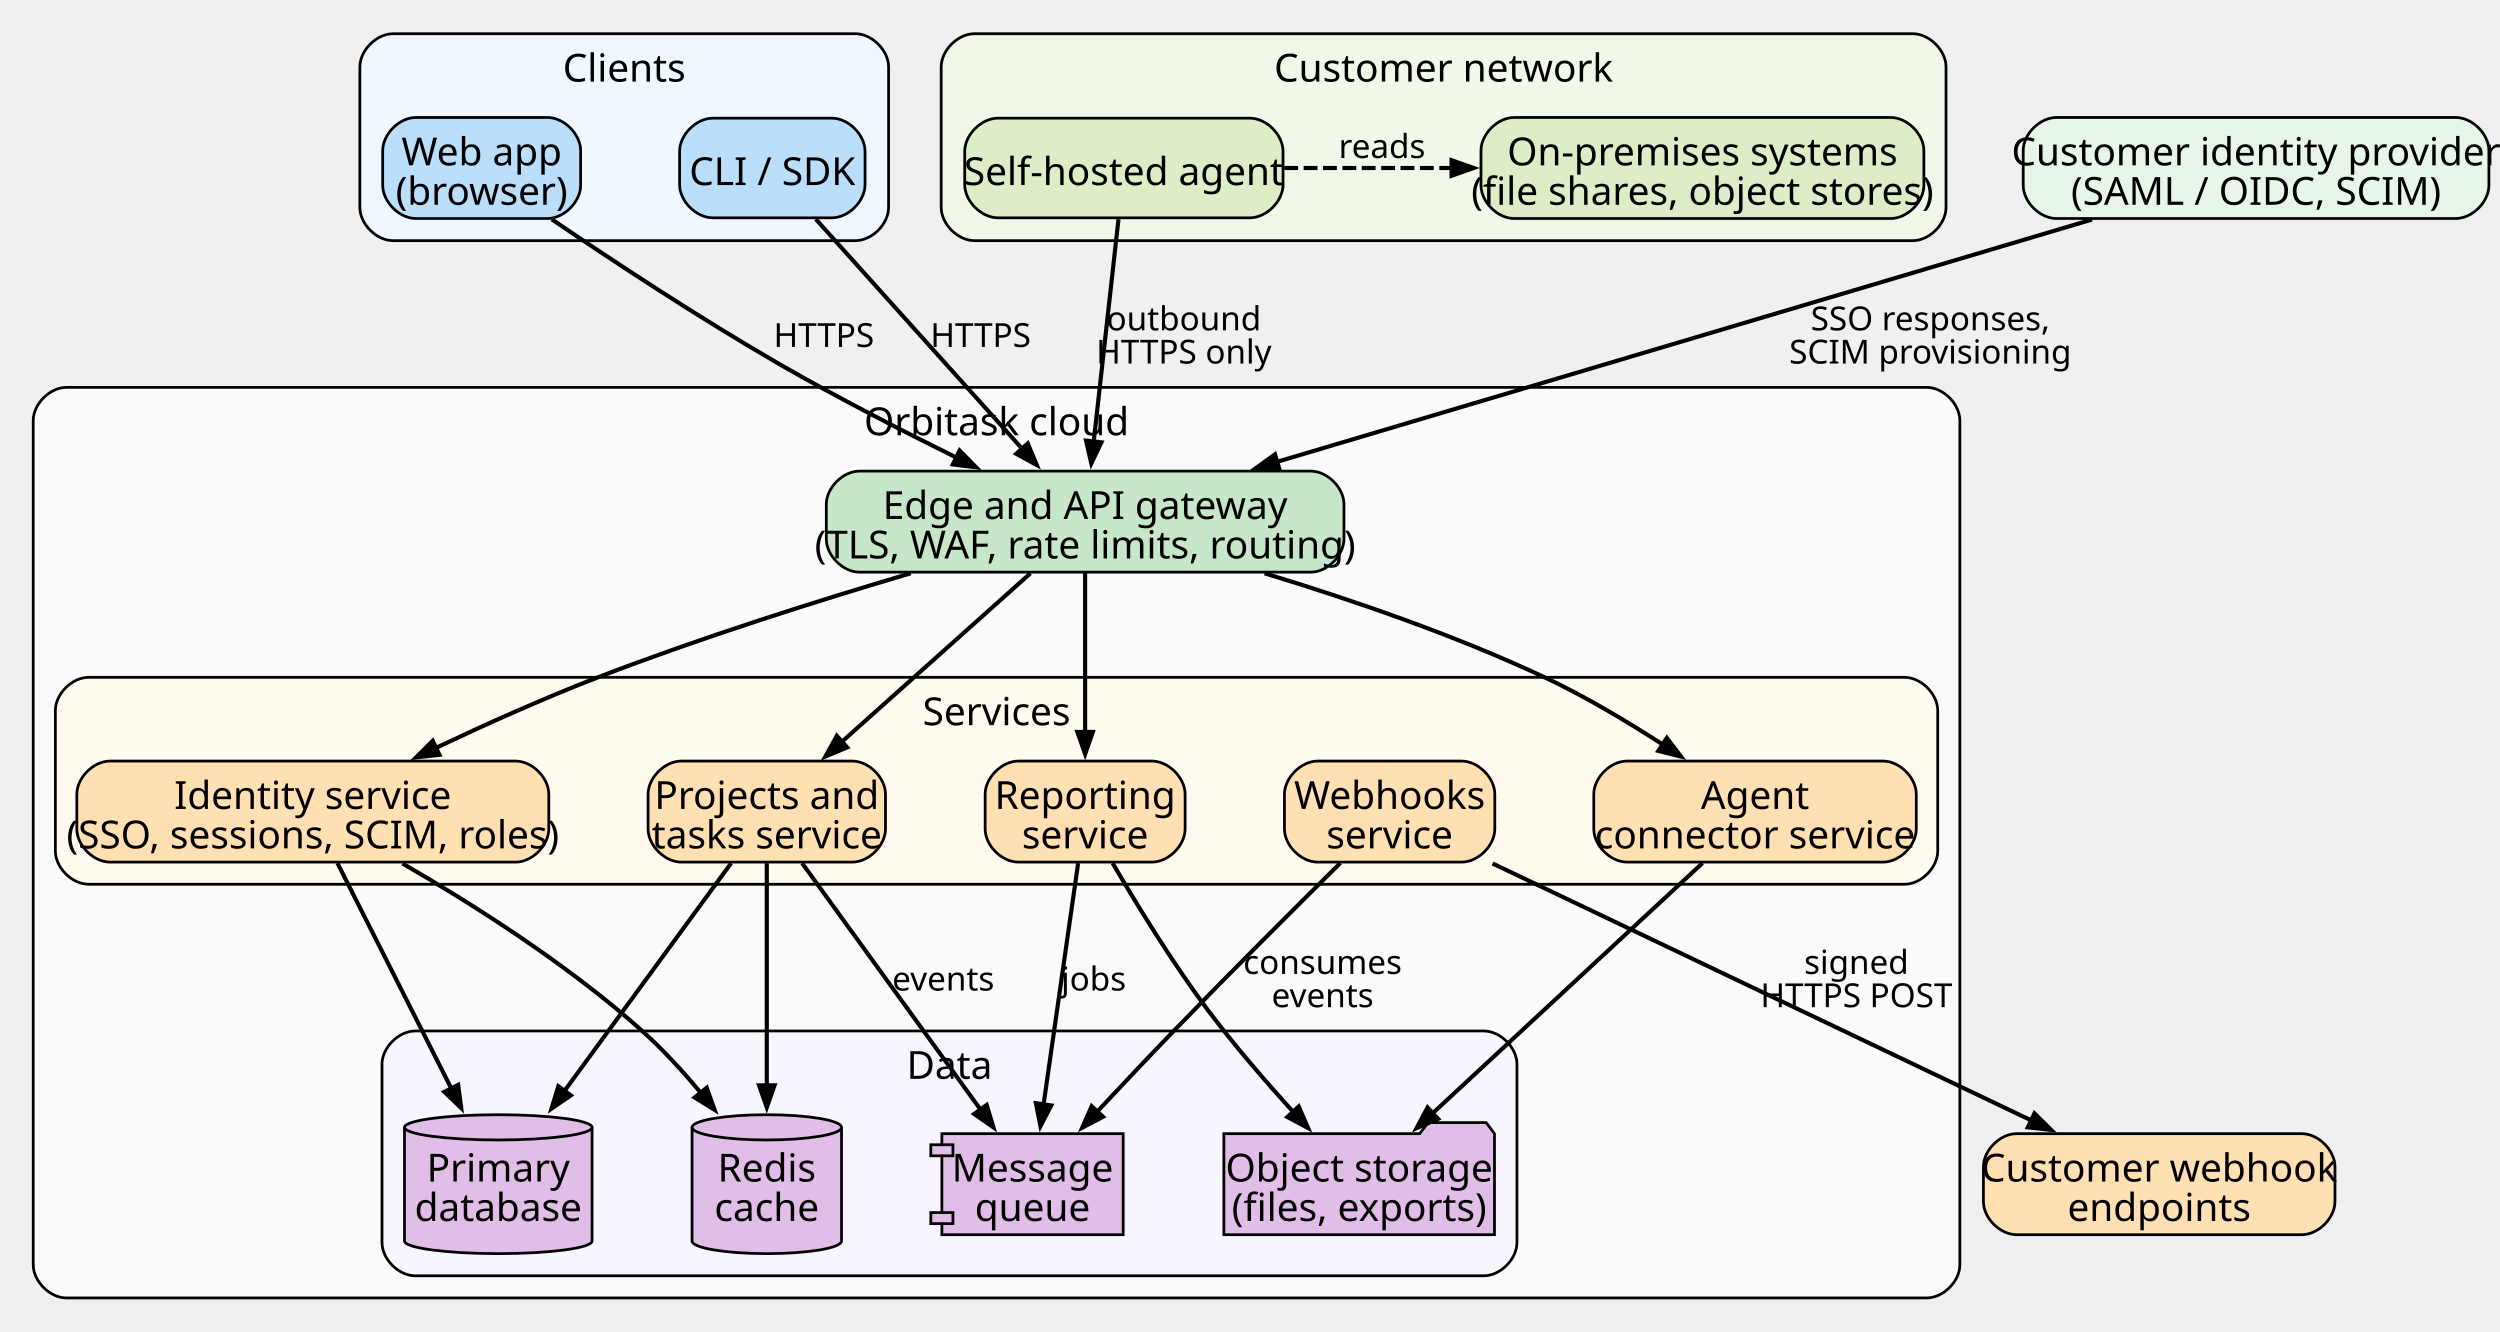
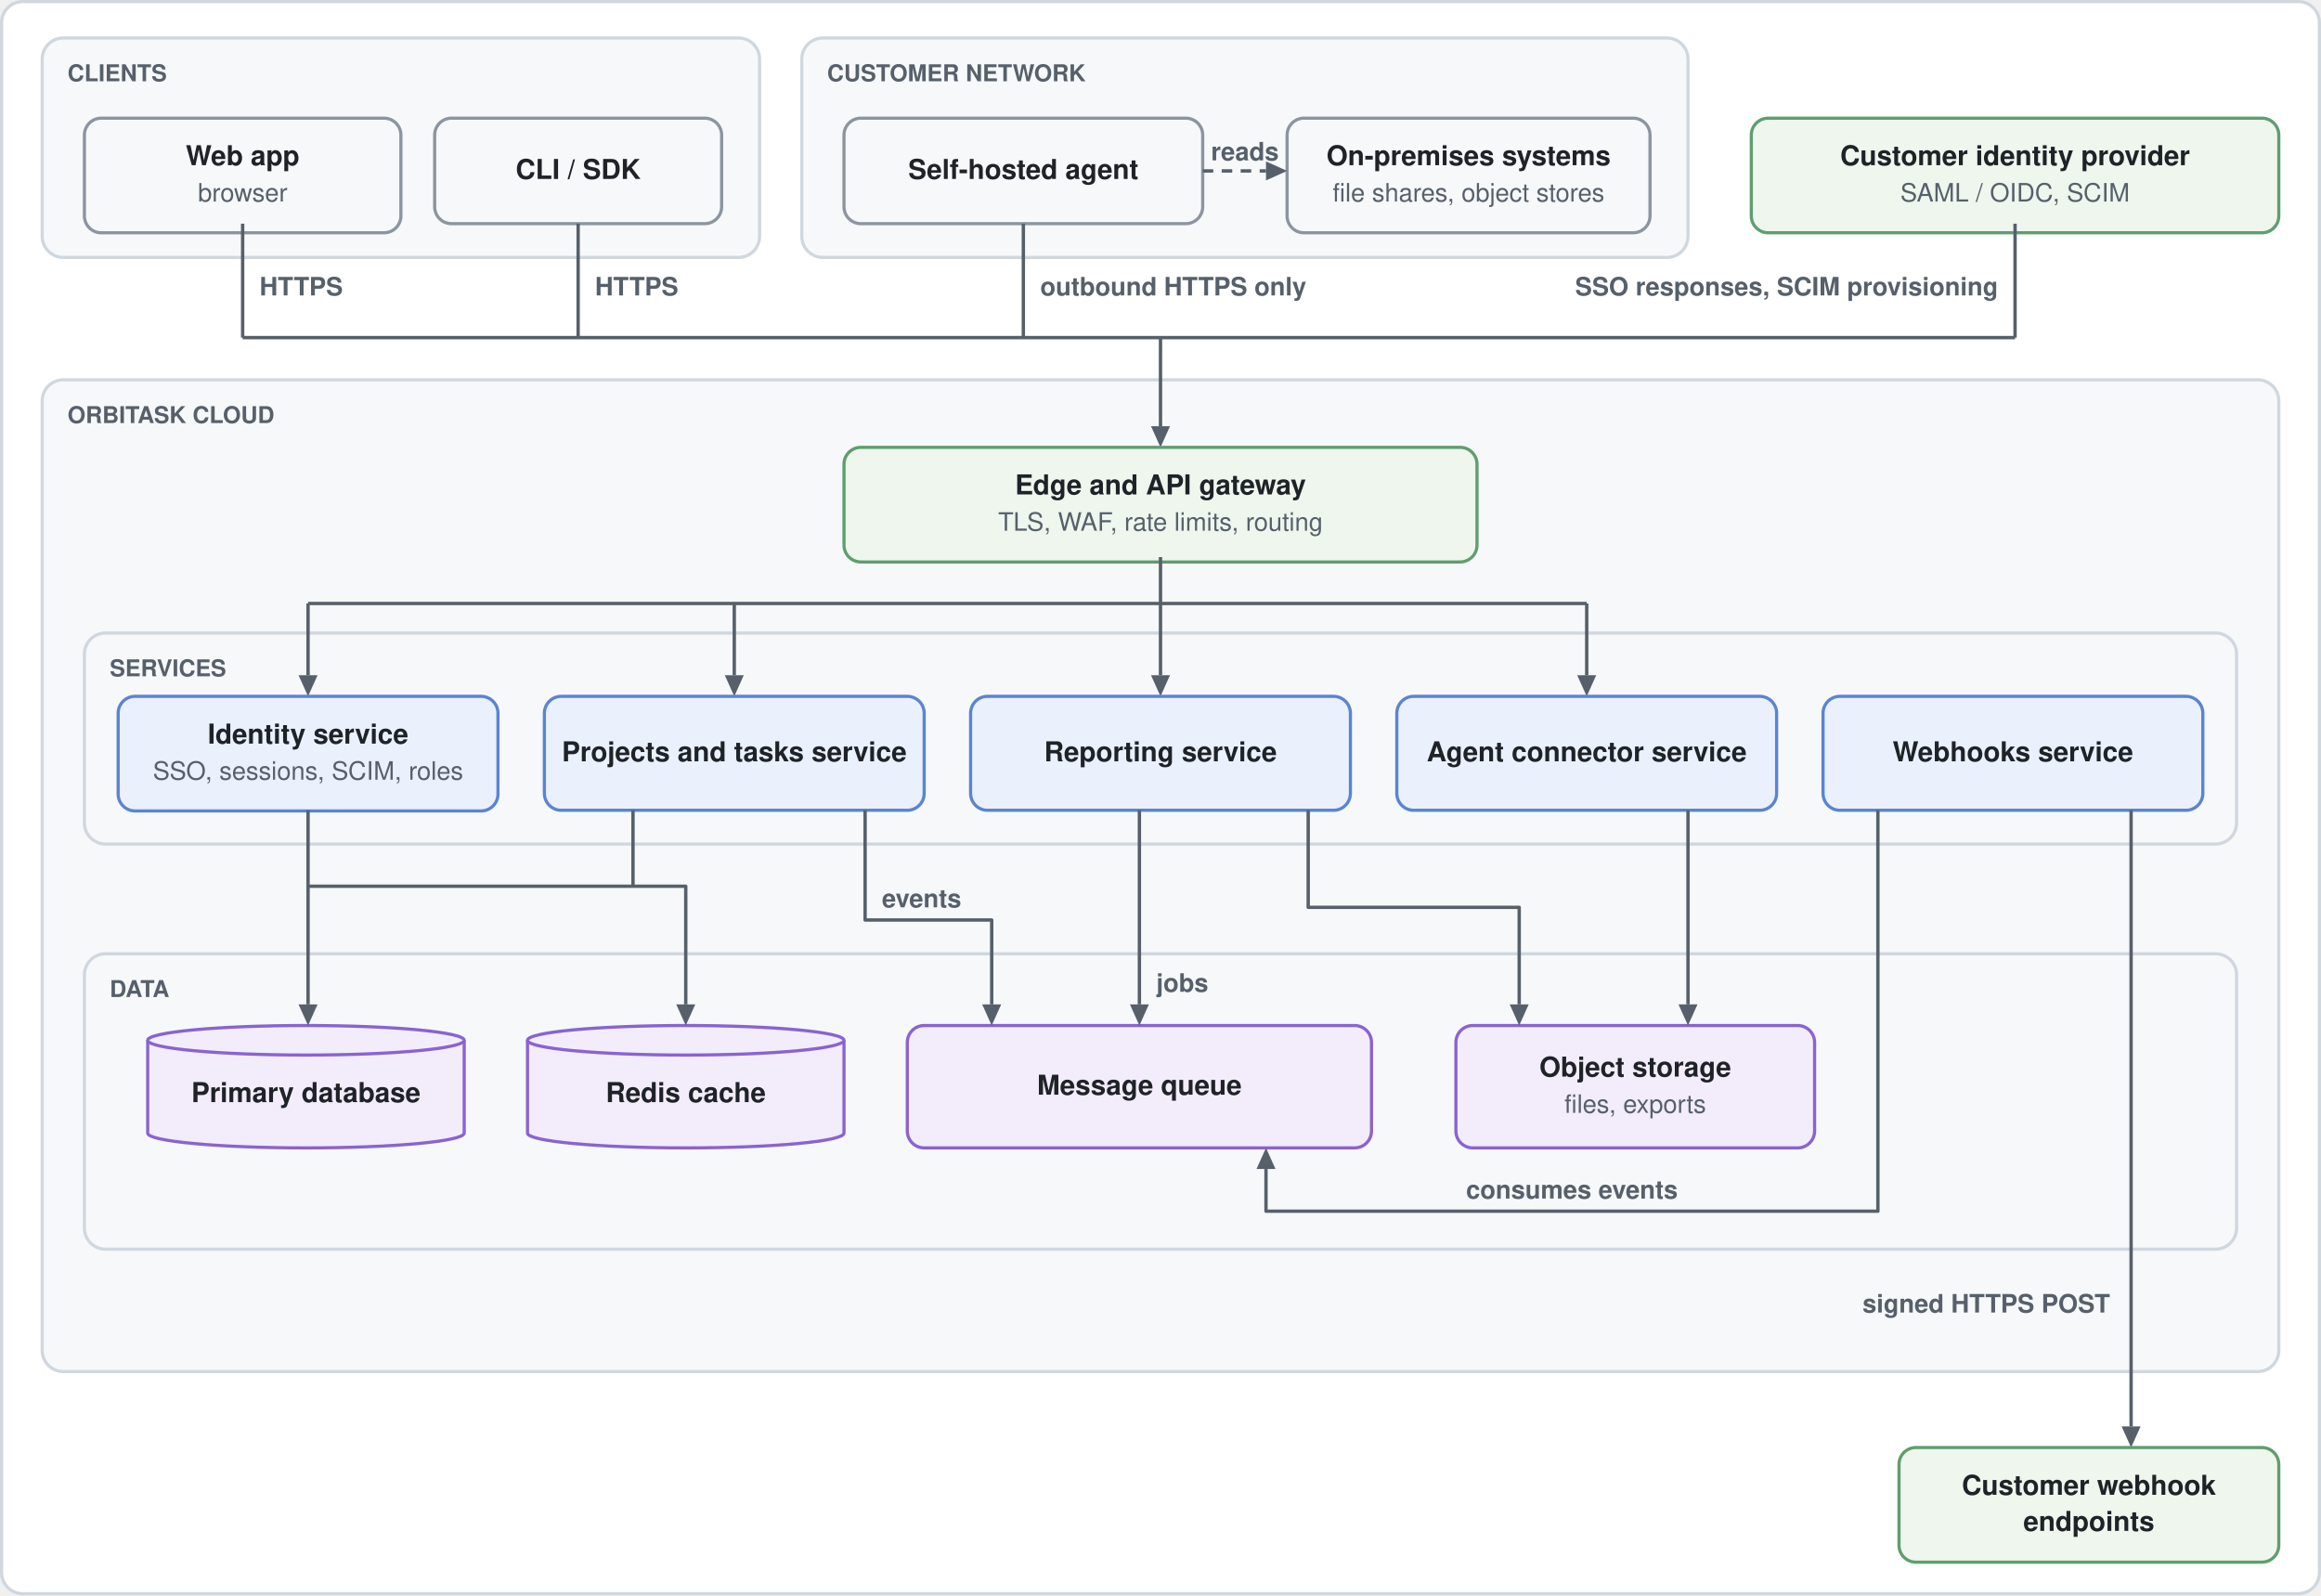
- <svg xmlns="http://www.w3.org/2000/svg" width="903pt" height="481pt" viewBox="0.00 0.00 903.12 480.69">
-   <g id="graph0" class="graph" transform="scale(1 1) rotate(0) translate(4 476.69)">
-     <g id="clust1" class="cluster">
-       <path fill="#f0f8ff" stroke="black" d="M138,-389.94C138,-389.94 305,-389.94 305,-389.94 311,-389.94 317,-395.94 317,-401.94 317,-401.94 317,-452.69 317,-452.69 317,-458.69 311,-464.69 305,-464.69 305,-464.69 138,-464.69 138,-464.69 132,-464.69 126,-458.69 126,-452.69 126,-452.69 126,-401.94 126,-401.94 126,-395.94 132,-389.94 138,-389.94" />
-       <text text-anchor="middle" x="221.5" y="-447.39" font-family="Calibri" font-size="14.00">Clients</text>
-     </g>
-     <g id="clust2" class="cluster">
-       <path fill="#f1f8e9" stroke="black" d="M348,-389.94C348,-389.94 687,-389.94 687,-389.94 693,-389.94 699,-395.94 699,-401.94 699,-401.94 699,-452.69 699,-452.69 699,-458.69 693,-464.69 687,-464.69 687,-464.69 348,-464.69 348,-464.69 342,-464.69 336,-458.69 336,-452.69 336,-452.69 336,-401.94 336,-401.94 336,-395.94 342,-389.94 348,-389.94" />
-       <text text-anchor="middle" x="517.5" y="-447.39" font-family="Calibri" font-size="14.00">Customer network</text>
-     </g>
-     <g id="clust3" class="cluster">
-       <path fill="#fafafa" stroke="black" d="M20,-8C20,-8 692,-8 692,-8 698,-8 704,-14 704,-20 704,-20 704,-324.94 704,-324.94 704,-330.94 698,-336.94 692,-336.94 692,-336.94 20,-336.94 20,-336.94 14,-336.94 8,-330.94 8,-324.94 8,-324.94 8,-20 8,-20 8,-14 14,-8 20,-8" />
-       <text text-anchor="middle" x="356" y="-319.64" font-family="Calibri" font-size="14.00">Orbitask cloud</text>
-     </g>
-     <g id="clust4" class="cluster">
-       <path fill="#fffaf0" stroke="black" d="M28,-157.44C28,-157.44 684,-157.44 684,-157.44 690,-157.44 696,-163.44 696,-169.44 696,-169.44 696,-220.19 696,-220.19 696,-226.19 690,-232.19 684,-232.19 684,-232.19 28,-232.19 28,-232.19 22,-232.19 16,-226.19 16,-220.19 16,-220.19 16,-169.44 16,-169.44 16,-163.44 22,-157.44 28,-157.44" />
-       <text text-anchor="middle" x="356" y="-214.89" font-family="Calibri" font-size="14.00">Services</text>
-     </g>
-     <g id="clust5" class="cluster">
-       <path fill="#f9f5ff" stroke="black" d="M146,-16C146,-16 532,-16 532,-16 538,-16 544,-22 544,-28 544,-28 544,-92.44 544,-92.44 544,-98.44 538,-104.44 532,-104.44 532,-104.44 146,-104.44 146,-104.44 140,-104.44 134,-98.44 134,-92.44 134,-92.44 134,-28 134,-28 134,-22 140,-16 146,-16" />
-       <text text-anchor="middle" x="339" y="-87.14" font-family="Calibri" font-size="14.00">Data</text>
-     </g>
-     <g id="node1" class="node">
-       <path fill="#bbdefb" stroke="black" d="M193.75,-434.44C193.75,-434.44 146.25,-434.44 146.25,-434.44 140.25,-434.44 134.25,-428.44 134.25,-422.44 134.25,-422.44 134.25,-409.94 134.25,-409.94 134.25,-403.94 140.25,-397.94 146.25,-397.94 146.25,-397.94 193.75,-397.94 193.75,-397.94 199.75,-397.94 205.75,-403.94 205.75,-409.94 205.75,-409.94 205.75,-422.44 205.75,-422.44 205.75,-428.44 199.75,-434.44 193.75,-434.44" />
-       <text text-anchor="middle" x="170" y="-417.14" font-family="Calibri" font-size="14.00">Web app</text>
-       <text text-anchor="middle" x="170" y="-402.89" font-family="Calibri" font-size="14.00">(browser)</text>
-     </g>
-     <g id="node6" class="node">
-       <path fill="#c8e6c9" stroke="black" d="M469.5,-306.69C469.5,-306.69 306.5,-306.69 306.5,-306.69 300.5,-306.69 294.5,-300.69 294.5,-294.69 294.5,-294.69 294.5,-282.19 294.5,-282.19 294.5,-276.19 300.5,-270.19 306.5,-270.19 306.5,-270.19 469.5,-270.19 469.5,-270.19 475.5,-270.19 481.5,-276.19 481.5,-282.19 481.5,-282.19 481.5,-294.69 481.5,-294.69 481.5,-300.69 475.5,-306.69 469.5,-306.69" />
-       <text text-anchor="middle" x="388" y="-289.39" font-family="Calibri" font-size="14.00">Edge and API gateway</text>
-       <text text-anchor="middle" x="388" y="-275.14" font-family="Calibri" font-size="14.00">(TLS, WAF, rate limits, routing)</text>
-     </g>
-     <g id="edge1" class="edge">
-       <path fill="none" stroke="black" stroke-width="1.5" d="M195.32,-397.65C216.96,-382.93 249.12,-361.69 278.25,-344.94 298.62,-333.22 321.76,-321.32 341.53,-311.56" />
-       <polygon fill="black" stroke="black" stroke-width="1.5" points="342.65,-314.13 348.6,-308.09 340.19,-309.1 342.65,-314.13" />
-       <text text-anchor="middle" x="293.62" y="-351.54" font-family="Calibri" font-size="12.00">HTTPS</text>
-     </g>
-     <g id="node2" class="node">
-       <path fill="#bbdefb" stroke="black" d="M296.5,-434.19C296.5,-434.19 253.5,-434.19 253.5,-434.19 247.5,-434.19 241.5,-428.19 241.5,-422.19 241.5,-422.19 241.5,-410.19 241.5,-410.19 241.5,-404.19 247.5,-398.19 253.5,-398.19 253.5,-398.19 296.5,-398.19 296.5,-398.19 302.5,-398.19 308.5,-404.19 308.5,-410.19 308.5,-410.19 308.5,-422.19 308.5,-422.19 308.5,-428.19 302.5,-434.19 296.5,-434.19" />
-       <text text-anchor="middle" x="275" y="-410.01" font-family="Calibri" font-size="14.00">CLI / SDK</text>
-     </g>
-     <g id="edge2" class="edge">
-       <path fill="none" stroke="black" stroke-width="1.5" d="M290.71,-397.7C310.08,-376.15 343.15,-339.35 365.29,-314.71" />
-       <polygon fill="black" stroke="black" stroke-width="1.5" points="367.28,-316.69 370.54,-308.87 363.11,-312.95 367.28,-316.69" />
-       <text text-anchor="middle" x="350.26" y="-351.54" font-family="Calibri" font-size="12.00">HTTPS</text>
-     </g>
-     <g id="node3" class="node">
-       <path fill="#dcedc8" stroke="black" d="M447.5,-434.19C447.5,-434.19 356.5,-434.19 356.5,-434.19 350.5,-434.19 344.5,-428.19 344.5,-422.19 344.5,-422.19 344.5,-410.19 344.5,-410.19 344.5,-404.19 350.5,-398.19 356.5,-398.19 356.5,-398.19 447.5,-398.19 447.5,-398.19 453.5,-398.19 459.5,-404.19 459.5,-410.19 459.5,-410.19 459.5,-422.19 459.5,-422.19 459.5,-428.19 453.5,-434.19 447.5,-434.19" />
-       <text text-anchor="middle" x="402" y="-410.01" font-family="Calibri" font-size="14.00">Self-hosted agent</text>
-     </g>
-     <g id="node4" class="node">
-       <path fill="#dcedc8" stroke="black" d="M679,-434.44C679,-434.44 543,-434.44 543,-434.44 537,-434.44 531,-428.44 531,-422.44 531,-422.44 531,-409.94 531,-409.94 531,-403.94 537,-397.94 543,-397.94 543,-397.94 679,-397.94 679,-397.94 685,-397.94 691,-403.94 691,-409.94 691,-409.94 691,-422.44 691,-422.44 691,-428.44 685,-434.44 679,-434.44" />
-       <text text-anchor="middle" x="611" y="-417.14" font-family="Calibri" font-size="14.00">On-premises systems</text>
-       <text text-anchor="middle" x="611" y="-402.89" font-family="Calibri" font-size="14.00">(file shares, object stores)</text>
-     </g>
-     <g id="edge4" class="edge">
-       <path fill="none" stroke="black" stroke-width="1.5" stroke-dasharray="5,2" d="M459.94,-416.19C478.73,-416.19 500.05,-416.19 520.62,-416.19" />
-       <polygon fill="black" stroke="black" stroke-width="1.5" points="520.37,-418.99 528.37,-416.19 520.37,-413.39 520.37,-418.99" />
-       <text text-anchor="middle" x="495.25" y="-419.79" font-family="Calibri" font-size="12.00">reads</text>
-     </g>
-     <g id="edge3" class="edge">
-       <path fill="none" stroke="black" stroke-width="1.5" d="M400.05,-397.7C397.74,-376.89 393.84,-341.88 391.1,-317.32" />
-       <polygon fill="black" stroke="black" stroke-width="1.5" points="393.89,-317.08 390.23,-309.44 388.33,-317.7 393.89,-317.08" />
-       <text text-anchor="middle" x="423.67" y="-357.54" font-family="Calibri" font-size="12.00">outbound</text>
-       <text text-anchor="middle" x="423.67" y="-345.54" font-family="Calibri" font-size="12.00">HTTPS only</text>
-     </g>
-     <g id="node5" class="node">
-       <path fill="#e8f5e9" stroke="black" d="M883.12,-434.44C883.12,-434.44 738.88,-434.44 738.88,-434.44 732.88,-434.44 726.88,-428.44 726.88,-422.44 726.88,-422.44 726.88,-409.94 726.88,-409.94 726.88,-403.94 732.88,-397.94 738.88,-397.94 738.88,-397.94 883.12,-397.94 883.12,-397.94 889.12,-397.94 895.12,-403.94 895.12,-409.94 895.12,-409.94 895.12,-422.44 895.12,-422.44 895.12,-428.44 889.12,-434.44 883.12,-434.44" />
-       <text text-anchor="middle" x="811" y="-417.14" font-family="Calibri" font-size="14.00">Customer identity provider</text>
-       <text text-anchor="middle" x="811" y="-402.89" font-family="Calibri" font-size="14.00">(SAML / OIDC, SCIM)</text>
-     </g>
-     <g id="edge5" class="edge">
-       <path fill="none" stroke="black" stroke-width="1.5" d="M751.74,-397.57C674.39,-374.58 539.26,-334.4 457.27,-310.03" />
-       <polygon fill="black" stroke="black" stroke-width="1.5" points="458.18,-307.38 449.72,-307.79 456.59,-312.75 458.18,-307.38" />
-       <text text-anchor="middle" x="693.33" y="-357.54" font-family="Calibri" font-size="12.00">SSO responses,</text>
-       <text text-anchor="middle" x="693.33" y="-345.54" font-family="Calibri" font-size="12.00">SCIM provisioning</text>
-     </g>
-     <g id="node7" class="node">
-       <path fill="#ffe0b2" stroke="black" d="M182.25,-201.94C182.25,-201.94 35.75,-201.94 35.75,-201.94 29.75,-201.94 23.75,-195.94 23.75,-189.94 23.75,-189.94 23.75,-177.44 23.75,-177.44 23.75,-171.44 29.75,-165.44 35.75,-165.44 35.75,-165.44 182.25,-165.44 182.25,-165.44 188.25,-165.44 194.25,-171.44 194.25,-177.44 194.25,-177.44 194.25,-189.94 194.25,-189.94 194.25,-195.94 188.25,-201.94 182.25,-201.94" />
-       <text text-anchor="middle" x="109" y="-184.64" font-family="Calibri" font-size="14.00">Identity service</text>
-       <text text-anchor="middle" x="109" y="-170.39" font-family="Calibri" font-size="14.00">(SSO, sessions, SCIM, roles)</text>
-     </g>
-     <g id="edge6" class="edge">
-       <path fill="none" stroke="black" stroke-width="1.5" d="M325.02,-269.8C291.16,-259.78 248.9,-246.42 212,-232.19 192.44,-224.64 171.34,-215.16 153.36,-206.66" />
-       <polygon fill="black" stroke="black" stroke-width="1.5" points="154.74,-204.21 146.32,-203.29 152.33,-209.27 154.74,-204.21" />
-     </g>
-     <g id="node8" class="node">
-       <path fill="#ffe0b2" stroke="black" d="M303.88,-201.94C303.88,-201.94 242.12,-201.94 242.12,-201.94 236.12,-201.94 230.12,-195.94 230.12,-189.94 230.12,-189.94 230.12,-177.44 230.12,-177.44 230.12,-171.44 236.12,-165.44 242.12,-165.44 242.12,-165.44 303.88,-165.44 303.88,-165.44 309.88,-165.44 315.88,-171.44 315.88,-177.44 315.88,-177.44 315.88,-189.94 315.88,-189.94 315.88,-195.94 309.88,-201.94 303.88,-201.94" />
-       <text text-anchor="middle" x="273" y="-184.64" font-family="Calibri" font-size="14.00">Projects and</text>
-       <text text-anchor="middle" x="273" y="-170.39" font-family="Calibri" font-size="14.00">tasks service</text>
-     </g>
-     <g id="edge7" class="edge">
-       <path fill="none" stroke="black" stroke-width="1.5" d="M368.23,-269.77C349.44,-252.98 321.02,-227.59 300.12,-208.92" />
-       <polygon fill="black" stroke="black" stroke-width="1.5" points="302.04,-206.88 294.2,-203.63 298.3,-211.05 302.04,-206.88" />
-     </g>
-     <g id="node9" class="node">
-       <path fill="#ffe0b2" stroke="black" d="M412.12,-201.94C412.12,-201.94 363.88,-201.94 363.88,-201.94 357.88,-201.94 351.88,-195.94 351.88,-189.94 351.88,-189.94 351.88,-177.44 351.88,-177.44 351.88,-171.44 357.88,-165.44 363.88,-165.44 363.88,-165.44 412.12,-165.44 412.12,-165.44 418.12,-165.44 424.12,-171.44 424.12,-177.44 424.12,-177.44 424.12,-189.94 424.12,-189.94 424.12,-195.94 418.12,-201.94 412.12,-201.94" />
-       <text text-anchor="middle" x="388" y="-184.64" font-family="Calibri" font-size="14.00">Reporting</text>
-       <text text-anchor="middle" x="388" y="-170.39" font-family="Calibri" font-size="14.00">service</text>
-     </g>
-     <g id="edge8" class="edge">
-       <path fill="none" stroke="black" stroke-width="1.5" d="M388,-270.01C388,-254.21 388,-230.67 388,-212.31" />
-       <polygon fill="black" stroke="black" stroke-width="1.5" points="390.8,-212.47 388,-204.47 385.2,-212.47 390.8,-212.47" />
-     </g>
-     <g id="node10" class="node">
-       <path fill="#ffe0b2" stroke="black" d="M524,-201.94C524,-201.94 472,-201.94 472,-201.94 466,-201.94 460,-195.94 460,-189.94 460,-189.94 460,-177.44 460,-177.44 460,-171.44 466,-165.44 472,-165.44 472,-165.44 524,-165.44 524,-165.44 530,-165.44 536,-171.44 536,-177.44 536,-177.44 536,-189.94 536,-189.94 536,-195.94 530,-201.94 524,-201.94" />
-       <text text-anchor="middle" x="498" y="-184.64" font-family="Calibri" font-size="14.00">Webhooks</text>
-       <text text-anchor="middle" x="498" y="-170.39" font-family="Calibri" font-size="14.00">service</text>
-     </g>
-     <g id="node11" class="node">
-       <path fill="#ffe0b2" stroke="black" d="M676.25,-201.94C676.25,-201.94 583.75,-201.94 583.75,-201.94 577.75,-201.94 571.75,-195.94 571.75,-189.94 571.75,-189.94 571.75,-177.44 571.75,-177.44 571.75,-171.44 577.75,-165.44 583.75,-165.44 583.75,-165.44 676.25,-165.44 676.25,-165.44 682.25,-165.44 688.25,-171.44 688.25,-177.44 688.25,-177.44 688.25,-189.94 688.25,-189.94 688.25,-195.94 682.25,-201.94 676.25,-201.94" />
-       <text text-anchor="middle" x="630" y="-184.64" font-family="Calibri" font-size="14.00">Agent</text>
-       <text text-anchor="middle" x="630" y="-170.39" font-family="Calibri" font-size="14.00">connector service</text>
-     </g>
-     <g id="edge9" class="edge">
-       <path fill="none" stroke="black" stroke-width="1.5" d="M452.84,-269.77C484.09,-260.27 521.71,-247.39 554,-232.19 568.53,-225.35 583.69,-216.31 596.62,-207.95" />
-       <polygon fill="black" stroke="black" stroke-width="1.5" points="598.14,-210.3 603.28,-203.55 595.06,-205.62 598.14,-210.3" />
-     </g>
-     <g id="node12" class="node">
-       <path fill="#e1bee7" stroke="black" d="M209.88,-69.62C209.88,-72.14 194.69,-74.19 176,-74.19 157.31,-74.19 142.12,-72.14 142.12,-69.62 142.12,-69.62 142.12,-28.56 142.12,-28.56 142.12,-26.04 157.31,-24 176,-24 194.69,-24 209.88,-26.04 209.88,-28.56 209.88,-28.56 209.88,-69.62 209.88,-69.62" />
-       <path fill="none" stroke="black" d="M209.88,-69.62C209.88,-67.11 194.69,-65.06 176,-65.06 157.31,-65.06 142.12,-67.11 142.12,-69.62" />
-       <text text-anchor="middle" x="176" y="-50.04" font-family="Calibri" font-size="14.00">Primary</text>
-       <text text-anchor="middle" x="176" y="-35.79" font-family="Calibri" font-size="14.00">database</text>
-     </g>
-     <g id="edge10" class="edge">
-       <path fill="none" stroke="black" stroke-width="1.5" d="M117.9,-165.08C128.36,-144.38 145.96,-109.55 159.05,-83.64" />
-       <polygon fill="black" stroke="black" stroke-width="1.5" points="161.51,-84.97 162.62,-76.57 156.52,-82.44 161.51,-84.97" />
-     </g>
-     <g id="node13" class="node">
-       <path fill="#e1bee7" stroke="black" d="M300,-69.62C300,-72.14 287.9,-74.19 273,-74.19 258.1,-74.19 246,-72.14 246,-69.62 246,-69.62 246,-28.56 246,-28.56 246,-26.04 258.1,-24 273,-24 287.9,-24 300,-26.04 300,-28.56 300,-28.56 300,-69.62 300,-69.62" />
-       <path fill="none" stroke="black" d="M300,-69.62C300,-67.11 287.9,-65.06 273,-65.06 258.1,-65.06 246,-67.11 246,-69.62" />
-       <text text-anchor="middle" x="273" y="-50.04" font-family="Calibri" font-size="14.00">Redis</text>
-       <text text-anchor="middle" x="273" y="-35.79" font-family="Calibri" font-size="14.00">cache</text>
-     </g>
-     <g id="edge11" class="edge">
-       <path fill="none" stroke="black" stroke-width="1.5" d="M141.4,-164.95C166.42,-150.44 201.2,-128.44 228,-104.44 235.53,-97.7 242.88,-89.65 249.38,-81.85" />
-       <polygon fill="black" stroke="black" stroke-width="1.5" points="251.3,-83.93 254.15,-75.95 246.94,-80.41 251.3,-83.93" />
-     </g>
-     <g id="edge12" class="edge">
-       <path fill="none" stroke="black" stroke-width="1.5" d="M260.12,-165.08C244.77,-144.1 218.82,-108.63 199.8,-82.62" />
-       <polygon fill="black" stroke="black" stroke-width="1.5" points="202.21,-81.18 195.22,-76.37 197.69,-84.48 202.21,-81.18" />
-     </g>
-     <g id="edge13" class="edge">
-       <path fill="none" stroke="black" stroke-width="1.5" d="M273,-165.08C273,-144.65 273,-110.47 273,-84.67" />
-       <polygon fill="black" stroke="black" stroke-width="1.5" points="275.8,-84.81 273,-76.81 270.2,-84.81 275.8,-84.81" />
-     </g>
-     <g id="node14" class="node">
-       <polygon fill="#e1bee7" stroke="black" points="401.75,-67.34 336.25,-67.34 336.25,-63.34 332.25,-63.34 332.25,-59.34 336.25,-59.34 336.25,-38.84 332.25,-38.84 332.25,-34.84 336.25,-34.84 336.25,-30.84 401.75,-30.84 401.75,-67.34" />
-       <polyline fill="none" stroke="black" points="336.25,-63.34 340.25,-63.34 340.25,-59.34 336.25,-59.34" />
-       <polyline fill="none" stroke="black" points="336.25,-38.84 340.25,-38.84 340.25,-34.84 336.25,-34.84" />
-       <text text-anchor="middle" x="369" y="-50.04" font-family="Calibri" font-size="14.00">Message</text>
-       <text text-anchor="middle" x="369" y="-35.79" font-family="Calibri" font-size="14.00">queue</text>
-     </g>
-     <g id="edge14" class="edge">
-       <path fill="none" stroke="black" stroke-width="1.5" d="M285.75,-165.08C302.32,-142.2 331.37,-102.06 350.4,-75.78" />
-       <polygon fill="black" stroke="black" stroke-width="1.5" points="352.44,-77.73 354.87,-69.61 347.91,-74.45 352.44,-77.73" />
-       <text text-anchor="middle" x="336.75" y="-119.04" font-family="Calibri" font-size="12.00">events</text>
-     </g>
-     <g id="edge15" class="edge">
-       <path fill="none" stroke="black" stroke-width="1.5" d="M385.48,-165.08C382.28,-142.79 376.74,-104.14 372.98,-77.86" />
-       <polygon fill="black" stroke="black" stroke-width="1.5" points="375.76,-77.54 371.86,-70.02 370.22,-78.34 375.76,-77.54" />
-       <text text-anchor="middle" x="391.06" y="-119.04" font-family="Calibri" font-size="12.00">jobs</text>
-     </g>
-     <g id="node15" class="node">
-       <polygon fill="#e1bee7" stroke="black" points="535.88,-67.34 532.88,-71.34 511.88,-71.34 508.88,-67.34 438.12,-67.34 438.12,-30.84 535.88,-30.84 535.88,-67.34" />
-       <text text-anchor="middle" x="487" y="-50.04" font-family="Calibri" font-size="14.00">Object storage</text>
-       <text text-anchor="middle" x="487" y="-35.79" font-family="Calibri" font-size="14.00">(files, exports)</text>
-     </g>
-     <g id="edge16" class="edge">
-       <path fill="none" stroke="black" stroke-width="1.5" d="M397.91,-165.13C406.37,-150.6 419.17,-129.62 432,-112.44 441.61,-99.56 453.26,-86.1 463.36,-74.99" />
-       <polygon fill="black" stroke="black" stroke-width="1.5" points="465.17,-77.16 468.53,-69.38 461.05,-73.37 465.17,-77.16" />
-     </g>
-     <g id="edge19" class="edge">
-       <path fill="none" stroke="black" stroke-width="1.5" d="M480.19,-165.12C464.28,-149.36 440.4,-125.53 420,-104.44 410.86,-94.99 400.95,-84.49 392.31,-75.25" />
-       <polygon fill="black" stroke="black" stroke-width="1.5" points="394.46,-73.44 386.95,-69.5 390.36,-77.26 394.46,-73.44" />
-       <text text-anchor="middle" x="473.79" y="-125.04" font-family="Calibri" font-size="12.00">consumes</text>
-       <text text-anchor="middle" x="473.79" y="-113.04" font-family="Calibri" font-size="12.00">events</text>
-     </g>
-     <g id="node16" class="node">
-       <path fill="#ffe0b2" stroke="black" d="M827.5,-67.34C827.5,-67.34 724.5,-67.34 724.5,-67.34 718.5,-67.34 712.5,-61.34 712.5,-55.34 712.5,-55.34 712.5,-42.84 712.5,-42.84 712.5,-36.84 718.5,-30.84 724.5,-30.84 724.5,-30.84 827.5,-30.84 827.5,-30.84 833.5,-30.84 839.5,-36.84 839.5,-42.84 839.5,-42.84 839.5,-55.34 839.5,-55.34 839.5,-61.34 833.5,-67.34 827.5,-67.34" />
-       <text text-anchor="middle" x="776" y="-50.04" font-family="Calibri" font-size="14.00">Customer webhook</text>
-       <text text-anchor="middle" x="776" y="-35.79" font-family="Calibri" font-size="14.00">endpoints</text>
-     </g>
-     <g id="edge20" class="edge">
-       <path fill="none" stroke="black" stroke-width="1.5" d="M535.2,-164.94C585.55,-140.93 675.35,-98.1 729.92,-72.07" />
-       <polygon fill="black" stroke="black" stroke-width="1.5" points="730.95,-74.68 736.97,-68.71 728.54,-69.63 730.95,-74.68" />
-       <text text-anchor="middle" x="666.62" y="-125.04" font-family="Calibri" font-size="12.00">signed</text>
-       <text text-anchor="middle" x="666.62" y="-113.04" font-family="Calibri" font-size="12.00">HTTPS POST</text>
-     </g>
-     <g id="edge17" class="edge">
-       <path fill="none" stroke="black" stroke-width="1.5" d="M611.01,-165.08C585.9,-141.8 541.54,-100.67 513.24,-74.43" />
-       <polygon fill="black" stroke="black" stroke-width="1.5" points="515.5,-72.7 507.73,-69.32 511.7,-76.81 515.5,-72.7" />
-     </g>
-   </g>
+ <svg xmlns="http://www.w3.org/2000/svg" width="1100" height="756" viewBox="0 0 1100 756" font-family="'Segoe UI', 'Helvetica Neue', Helvetica, Arial, sans-serif" role="img" aria-label="Orbitask conceptual architecture">
+   <style>@media (prefers-color-scheme: dark){.panel{fill:#0d1117;stroke:#30363d}.t{fill:#e6edf3}.t-muted{fill:#9da7b3}.ln{stroke:#8b949e}.ah{fill:#8b949e}.panel-bg{fill:#0d1117}.group-bg{fill:#151b23}.r-start{fill:#21262d;stroke:#8b949e}.r-decision{fill:#3a2e10;stroke:#d4a72c}.r-action{fill:#16263f;stroke:#5b8de0}.r-service{fill:#3b1716;stroke:#f0786e}.r-done{fill:#11301d;stroke:#46b56a}.r-neutral{fill:#1c2128;stroke:#6e7681}.r-data{fill:#2a1f3d;stroke:#a371f7}.r-external{fill:#14261a;stroke:#4fa565}.r-group{fill:#151b23;stroke:#2f3742}}</style>
+   <rect class="panel" x="0.75" y="0.75" width="1098.5" height="754.5" rx="10" fill="#ffffff" stroke="#d0d7de" stroke-width="1.5" />
+   <rect class="r-group" x="20" y="18" width="340" height="104" rx="10" fill="#f6f8fa" stroke="#d0d7de" stroke-width="1.5" />
+   <text class="t-muted" x="32.0" y="38.5" font-size="11.0" font-weight="bold" text-anchor="start" fill="#57606a">CLIENTS</text>
+   <rect class="r-group" x="380" y="18" width="420" height="104" rx="10" fill="#f6f8fa" stroke="#d0d7de" stroke-width="1.5" />
+   <text class="t-muted" x="392.0" y="38.5" font-size="11.0" font-weight="bold" text-anchor="start" fill="#57606a">CUSTOMER NETWORK</text>
+   <rect class="r-group" x="20" y="180" width="1060" height="470" rx="10" fill="#f6f8fa" stroke="#d0d7de" stroke-width="1.5" />
+   <text class="t-muted" x="32.0" y="200.5" font-size="11.0" font-weight="bold" text-anchor="start" fill="#57606a">ORBITASK CLOUD</text>
+   <rect class="r-group" x="40" y="300" width="1020" height="100" rx="10" fill="#f6f8fa" stroke="#d0d7de" stroke-width="1.5" />
+   <text class="t-muted" x="52.0" y="320.5" font-size="11.0" font-weight="bold" text-anchor="start" fill="#57606a">SERVICES</text>
+   <rect class="r-group" x="40" y="452" width="1020" height="140" rx="10" fill="#f6f8fa" stroke="#d0d7de" stroke-width="1.5" />
+   <text class="t-muted" x="52.0" y="472.5" font-size="11.0" font-weight="bold" text-anchor="start" fill="#57606a">DATA</text>
+   <rect class="r-neutral" x="40" y="56" width="150" height="54.32" rx="8" fill="#f6f8fa" stroke="#8c959f" stroke-width="1.5" />
+   <text class="t" x="115.0" y="78.3" font-size="13" font-weight="bold" text-anchor="middle" fill="#1f2328">Web app</text>
+   <text class="t-muted" x="115.0" y="95.5" font-size="12" text-anchor="middle" fill="#57606a">browser</text>
+   <rect class="r-neutral" x="206" y="56" width="136" height="50" rx="8" fill="#f6f8fa" stroke="#8c959f" stroke-width="1.5" />
+   <text class="t" x="274.0" y="84.8" font-size="13" font-weight="bold" text-anchor="middle" fill="#1f2328">CLI / SDK</text>
+   <rect class="r-neutral" x="400" y="56" width="170" height="50" rx="8" fill="#f6f8fa" stroke="#8c959f" stroke-width="1.5" />
+   <text class="t" x="485.0" y="84.8" font-size="13" font-weight="bold" text-anchor="middle" fill="#1f2328">Self-hosted agent</text>
+   <rect class="r-neutral" x="610" y="56" width="172" height="54.32" rx="8" fill="#f6f8fa" stroke="#8c959f" stroke-width="1.5" />
+   <text class="t" x="696.0" y="78.3" font-size="13" font-weight="bold" text-anchor="middle" fill="#1f2328">On-premises systems</text>
+   <text class="t-muted" x="696.0" y="95.5" font-size="12" text-anchor="middle" fill="#57606a">file shares, object stores</text>
+   <path class="ln" d="M 570,81 L 600,81" fill="none" stroke="#57606a" stroke-width="1.6" stroke-linejoin="round" stroke-dasharray="5 4" />
+   <polygon class="ah" points="610.0,81.0 600.0,85.5 600.0,76.5" fill="#57606a" />
+   <text class="t-muted" x="590.0" y="76.0" font-size="12" font-weight="bold" text-anchor="middle" fill="#57606a">reads</text>
+   <rect class="r-external" x="830" y="56" width="250" height="54.32" rx="8" fill="#eef6ee" stroke="#5f9e6e" stroke-width="1.5" />
+   <text class="t" x="955.0" y="78.3" font-size="13" font-weight="bold" text-anchor="middle" fill="#1f2328">Customer identity provider</text>
+   <text class="t-muted" x="955.0" y="95.5" font-size="12" text-anchor="middle" fill="#57606a">SAML / OIDC, SCIM</text>
+   <path class="ln" d="M 115,106 L 115,160" fill="none" stroke="#57606a" stroke-width="1.6" stroke-linejoin="round" />
+   <rect class="panel-bg" x="118.0" y="126.0" width="47.6" height="18.6" fill="#ffffff" />
+   <text class="t-muted" x="123.0" y="140.0" font-size="12" font-weight="bold" text-anchor="start" fill="#57606a">HTTPS</text>
+   <path class="ln" d="M 274,106 L 274,160" fill="none" stroke="#57606a" stroke-width="1.6" stroke-linejoin="round" />
+   <rect class="panel-bg" x="277.0" y="126.0" width="47.6" height="18.6" fill="#ffffff" />
+   <text class="t-muted" x="282.0" y="140.0" font-size="12" font-weight="bold" text-anchor="start" fill="#57606a">HTTPS</text>
+   <path class="ln" d="M 485,106 L 485,160" fill="none" stroke="#57606a" stroke-width="1.6" stroke-linejoin="round" />
+   <rect class="panel-bg" x="488.0" y="126.0" width="134.7" height="18.6" fill="#ffffff" />
+   <text class="t-muted" x="493.0" y="140.0" font-size="12" font-weight="bold" text-anchor="start" fill="#57606a">outbound HTTPS only</text>
+   <path class="ln" d="M 955,106 L 955,160" fill="none" stroke="#57606a" stroke-width="1.6" stroke-linejoin="round" />
+   <rect class="panel-bg" x="750.3" y="126.0" width="201.7" height="18.6" fill="#ffffff" />
+   <text class="t-muted" x="947.0" y="140.0" font-size="12" font-weight="bold" text-anchor="end" fill="#57606a">SSO responses, SCIM provisioning</text>
+   <path class="ln" d="M 115,160 L 955,160" fill="none" stroke="#57606a" stroke-width="1.6" stroke-linejoin="round" />
+   <path class="ln" d="M 550,160 L 550,202" fill="none" stroke="#57606a" stroke-width="1.6" stroke-linejoin="round" />
+   <polygon class="ah" points="550.0,212.0 545.5,202.0 554.5,202.0" fill="#57606a" />
+   <rect class="r-external" x="400" y="212" width="300" height="54.32" rx="8" fill="#eef6ee" stroke="#5f9e6e" stroke-width="1.5" />
+   <text class="t" x="550.0" y="234.3" font-size="13" font-weight="bold" text-anchor="middle" fill="#1f2328">Edge and API gateway</text>
+   <text class="t-muted" x="550.0" y="251.5" font-size="12" text-anchor="middle" fill="#57606a">TLS, WAF, rate limits, routing</text>
+   <path class="ln" d="M 550,264 L 550,286" fill="none" stroke="#57606a" stroke-width="1.6" stroke-linejoin="round" />
+   <path class="ln" d="M 146,286 L 752,286" fill="none" stroke="#57606a" stroke-width="1.6" stroke-linejoin="round" />
+   <path class="ln" d="M 146,286 L 146,320" fill="none" stroke="#57606a" stroke-width="1.6" stroke-linejoin="round" />
+   <polygon class="ah" points="146.0,330.0 141.5,320.0 150.5,320.0" fill="#57606a" />
+   <path class="ln" d="M 348,286 L 348,320" fill="none" stroke="#57606a" stroke-width="1.6" stroke-linejoin="round" />
+   <polygon class="ah" points="348.0,330.0 343.5,320.0 352.5,320.0" fill="#57606a" />
+   <path class="ln" d="M 550,286 L 550,320" fill="none" stroke="#57606a" stroke-width="1.6" stroke-linejoin="round" />
+   <polygon class="ah" points="550.0,330.0 545.5,320.0 554.5,320.0" fill="#57606a" />
+   <path class="ln" d="M 752,286 L 752,320" fill="none" stroke="#57606a" stroke-width="1.6" stroke-linejoin="round" />
+   <polygon class="ah" points="752.0,330.0 747.5,320.0 756.5,320.0" fill="#57606a" />
+   <rect class="r-action" x="56" y="330" width="180" height="54.32" rx="8" fill="#eaf1fd" stroke="#5b84d1" stroke-width="1.5" />
+   <text class="t" x="146.0" y="352.4" font-size="13" font-weight="bold" text-anchor="middle" fill="#1f2328">Identity service</text>
+   <text class="t-muted" x="146.0" y="369.5" font-size="12" text-anchor="middle" fill="#57606a">SSO, sessions, SCIM, roles</text>
+   <rect class="r-action" x="258" y="330" width="180" height="54" rx="8" fill="#eaf1fd" stroke="#5b84d1" stroke-width="1.5" />
+   <text class="t" x="348.0" y="360.8" font-size="13" font-weight="bold" text-anchor="middle" fill="#1f2328">Projects and tasks service</text>
+   <rect class="r-action" x="460" y="330" width="180" height="54" rx="8" fill="#eaf1fd" stroke="#5b84d1" stroke-width="1.5" />
+   <text class="t" x="550.0" y="360.8" font-size="13" font-weight="bold" text-anchor="middle" fill="#1f2328">Reporting service</text>
+   <rect class="r-action" x="662" y="330" width="180" height="54" rx="8" fill="#eaf1fd" stroke="#5b84d1" stroke-width="1.5" />
+   <text class="t" x="752.0" y="360.8" font-size="13" font-weight="bold" text-anchor="middle" fill="#1f2328">Agent connector service</text>
+   <rect class="r-action" x="864" y="330" width="180" height="54" rx="8" fill="#eaf1fd" stroke="#5b84d1" stroke-width="1.5" />
+   <text class="t" x="954.0" y="360.8" font-size="13" font-weight="bold" text-anchor="middle" fill="#1f2328">Webhooks service</text>
+   <path class="r-data" d="M 70,493 A 75.0,7 0 0 1 220,493 L 220,537 A 75.0,7 0 0 1 70,537 Z" fill="#f3ecfb" stroke="#8a63d2" stroke-width="1.5" />
+   <path class="r-data" d="M 70,493 A 75.0,7 0 0 0 220,493" fill="none" stroke="#8a63d2" stroke-width="1.5" />
+   <text class="t" x="145.0" y="522.3" font-size="13" font-weight="bold" text-anchor="middle" fill="#1f2328">Primary database</text>
+   <path class="r-data" d="M 250,493 A 75.0,7 0 0 1 400,493 L 400,537 A 75.0,7 0 0 1 250,537 Z" fill="#f3ecfb" stroke="#8a63d2" stroke-width="1.5" />
+   <path class="r-data" d="M 250,493 A 75.0,7 0 0 0 400,493" fill="none" stroke="#8a63d2" stroke-width="1.5" />
+   <text class="t" x="325.0" y="522.3" font-size="13" font-weight="bold" text-anchor="middle" fill="#1f2328">Redis cache</text>
+   <rect class="r-data" x="430" y="486" width="220" height="58" rx="8" fill="#f3ecfb" stroke="#8a63d2" stroke-width="1.5" />
+   <text class="t" x="540.0" y="518.8" font-size="13" font-weight="bold" text-anchor="middle" fill="#1f2328">Message queue</text>
+   <rect class="r-data" x="690" y="486" width="170" height="58" rx="8" fill="#f3ecfb" stroke="#8a63d2" stroke-width="1.5" />
+   <text class="t" x="775.0" y="510.2" font-size="13" font-weight="bold" text-anchor="middle" fill="#1f2328">Object storage</text>
+   <text class="t-muted" x="775.0" y="527.4" font-size="12" text-anchor="middle" fill="#57606a">files, exports</text>
+   <path class="ln" d="M 146,384 L 146,476" fill="none" stroke="#57606a" stroke-width="1.6" stroke-linejoin="round" />
+   <polygon class="ah" points="146.0,486.0 141.5,476.0 150.5,476.0" fill="#57606a" />
+   <path class="ln" d="M 300,384 L 300,420" fill="none" stroke="#57606a" stroke-width="1.6" stroke-linejoin="round" />
+   <path class="ln" d="M 146,420 L 325,420 L 325,476" fill="none" stroke="#57606a" stroke-width="1.6" stroke-linejoin="round" />
+   <polygon class="ah" points="325.0,486.0 320.5,476.0 329.5,476.0" fill="#57606a" />
+   <path class="ln" d="M 410,384 L 410,436 L 470,436 L 470,476" fill="none" stroke="#57606a" stroke-width="1.6" stroke-linejoin="round" />
+   <polygon class="ah" points="470.0,486.0 465.5,476.0 474.5,476.0" fill="#57606a" />
+   <rect class="group-bg" x="413.0" y="416.0" width="46.6" height="18.6" fill="#f6f8fa" />
+   <text class="t-muted" x="418.0" y="430.0" font-size="12" font-weight="bold" text-anchor="start" fill="#57606a">events</text>
+   <path class="ln" d="M 540,384 L 540,476" fill="none" stroke="#57606a" stroke-width="1.6" stroke-linejoin="round" />
+   <polygon class="ah" points="540.0,486.0 535.5,476.0 544.5,476.0" fill="#57606a" />
+   <rect class="group-bg" x="543.0" y="456.0" width="33.5" height="18.6" fill="#f6f8fa" />
+   <text class="t-muted" x="548.0" y="470.0" font-size="12" font-weight="bold" text-anchor="start" fill="#57606a">jobs</text>
+   <path class="ln" d="M 620,384 L 620,430 L 720,430 L 720,476" fill="none" stroke="#57606a" stroke-width="1.6" stroke-linejoin="round" />
+   <polygon class="ah" points="720.0,486.0 715.5,476.0 724.5,476.0" fill="#57606a" />
+   <path class="ln" d="M 800,384 L 800,476" fill="none" stroke="#57606a" stroke-width="1.6" stroke-linejoin="round" />
+   <polygon class="ah" points="800.0,486.0 795.5,476.0 804.5,476.0" fill="#57606a" />
+   <path class="ln" d="M 890,384 L 890,574 L 600,574 L 600,554" fill="none" stroke="#57606a" stroke-width="1.6" stroke-linejoin="round" />
+   <polygon class="ah" points="600.0,544.0 604.5,554.0 595.5,554.0" fill="#57606a" />
+   <rect class="group-bg" x="692.2" y="554.0" width="105.6" height="18.6" fill="#f6f8fa" />
+   <text class="t-muted" x="745.0" y="568.0" font-size="12" font-weight="bold" text-anchor="middle" fill="#57606a">consumes events</text>
+   <path class="ln" d="M 1010,384 L 1010,676" fill="none" stroke="#57606a" stroke-width="1.6" stroke-linejoin="round" />
+   <polygon class="ah" points="1010.0,686.0 1005.5,676.0 1014.5,676.0" fill="#57606a" />
+   <rect class="group-bg" x="883.2" y="608.0" width="121.8" height="18.6" fill="#f6f8fa" />
+   <text class="t-muted" x="1000.0" y="622.0" font-size="12" font-weight="bold" text-anchor="end" fill="#57606a">signed HTTPS POST</text>
+   <rect class="r-external" x="900" y="686" width="180" height="54.32" rx="8" fill="#eef6ee" stroke="#5f9e6e" stroke-width="1.5" />
+   <text class="t" x="990.0" y="708.4" font-size="13" font-weight="bold" text-anchor="middle" fill="#1f2328">Customer webhook</text>
+   <text class="t" x="990.0" y="725.5" font-size="13" font-weight="bold" text-anchor="middle" fill="#1f2328">endpoints</text>
</svg>
